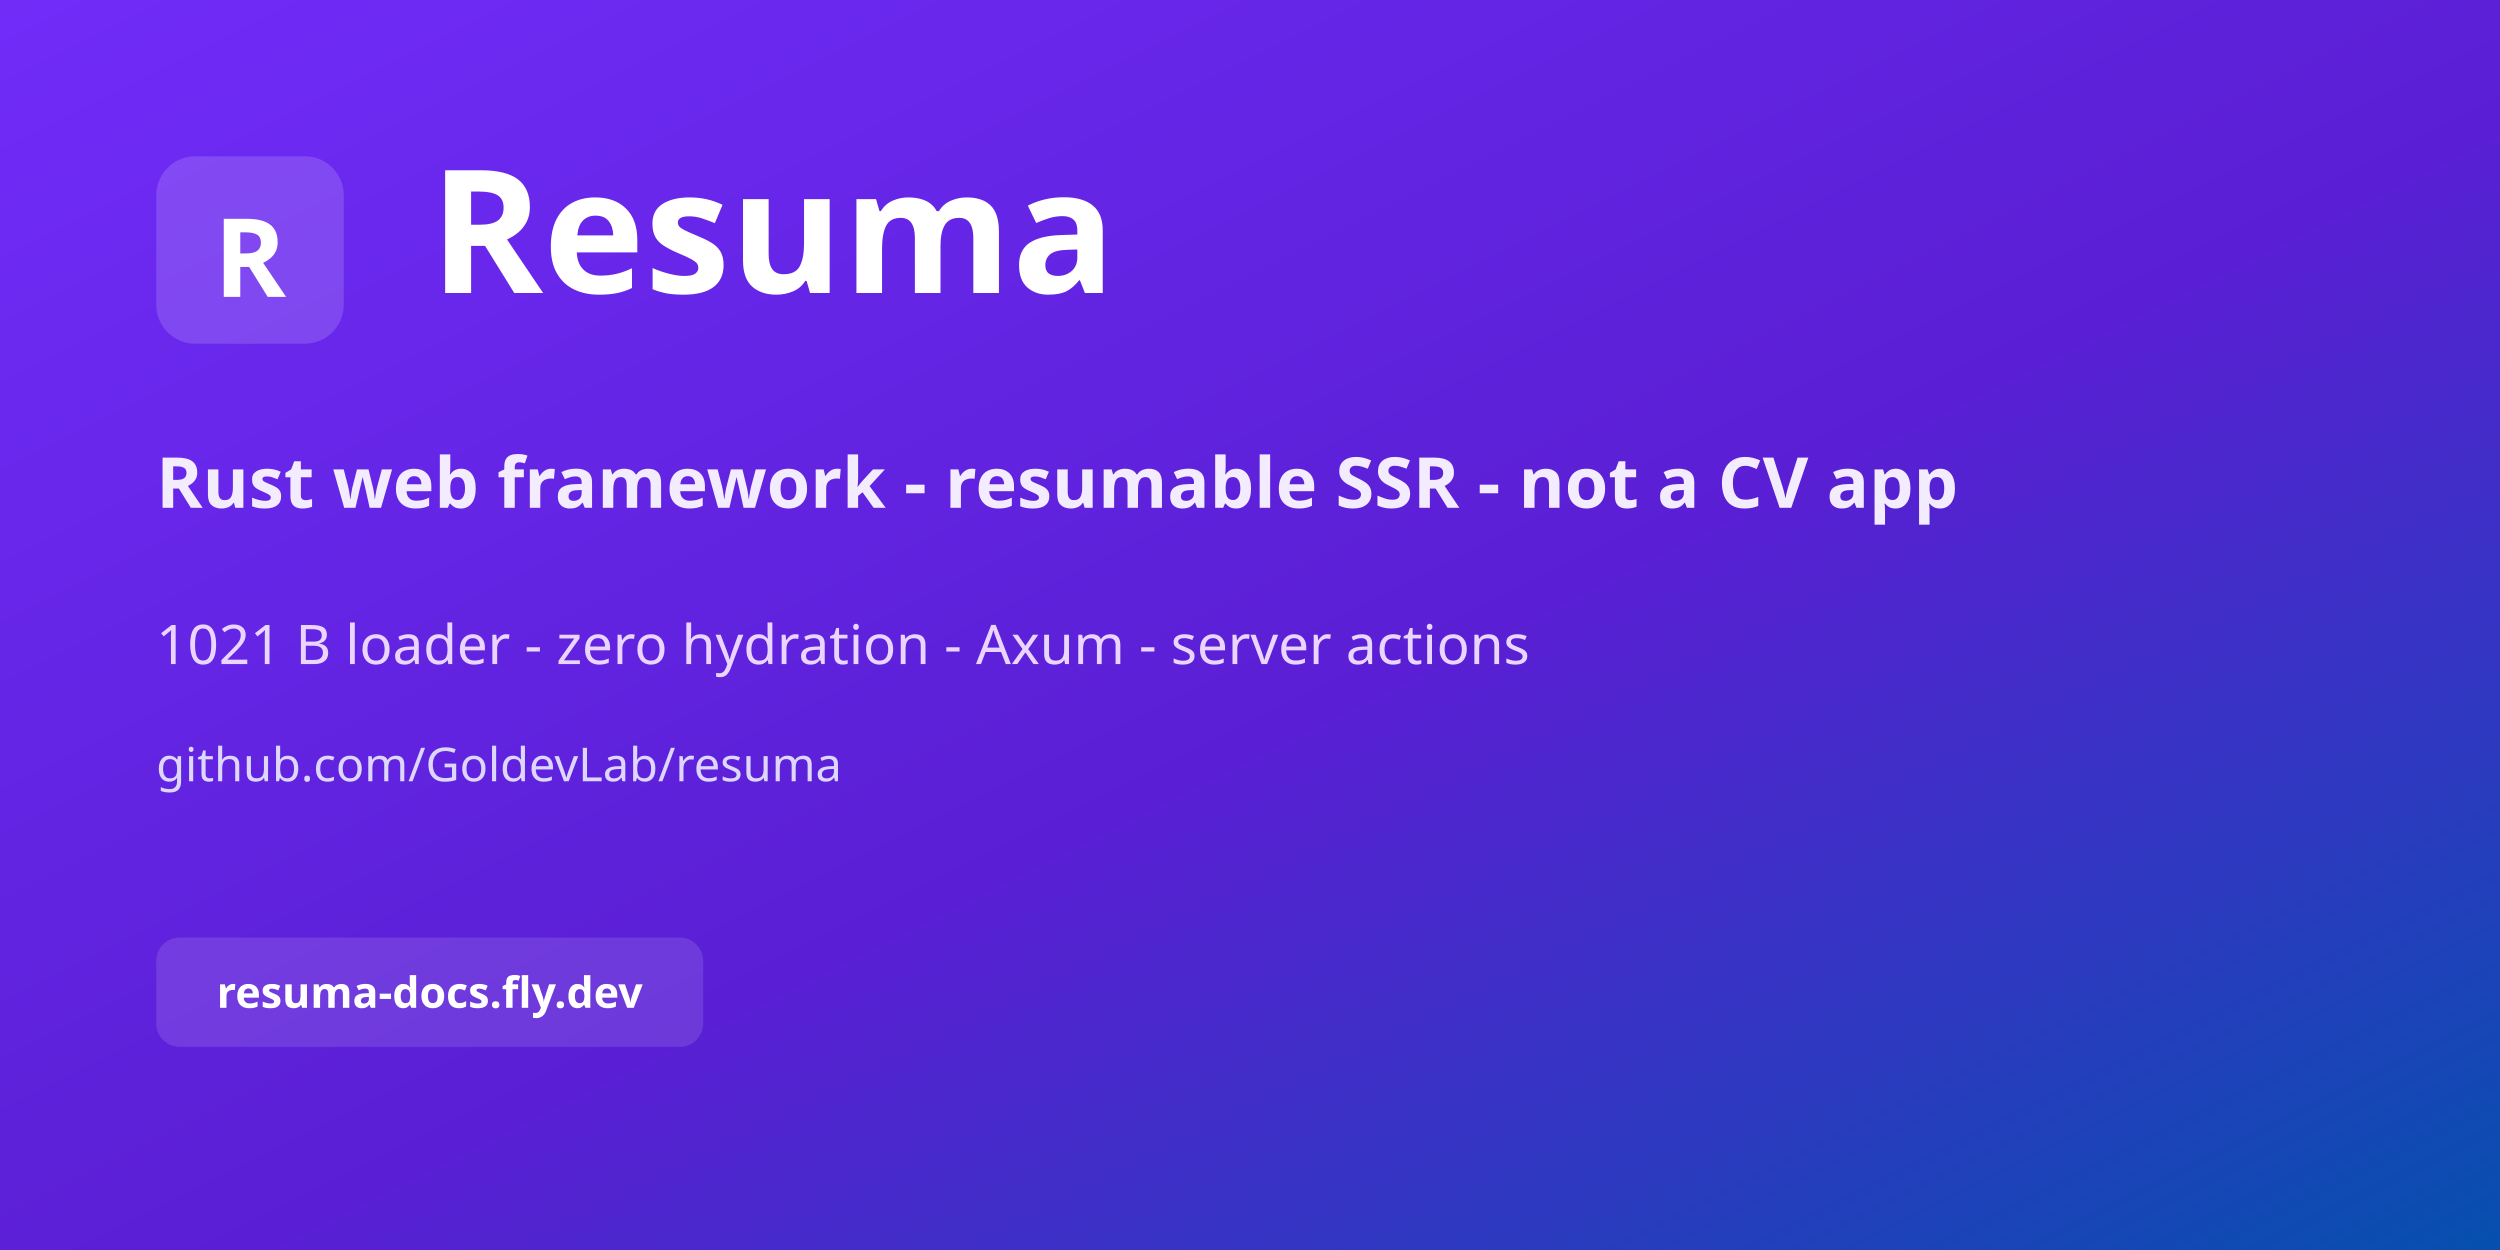
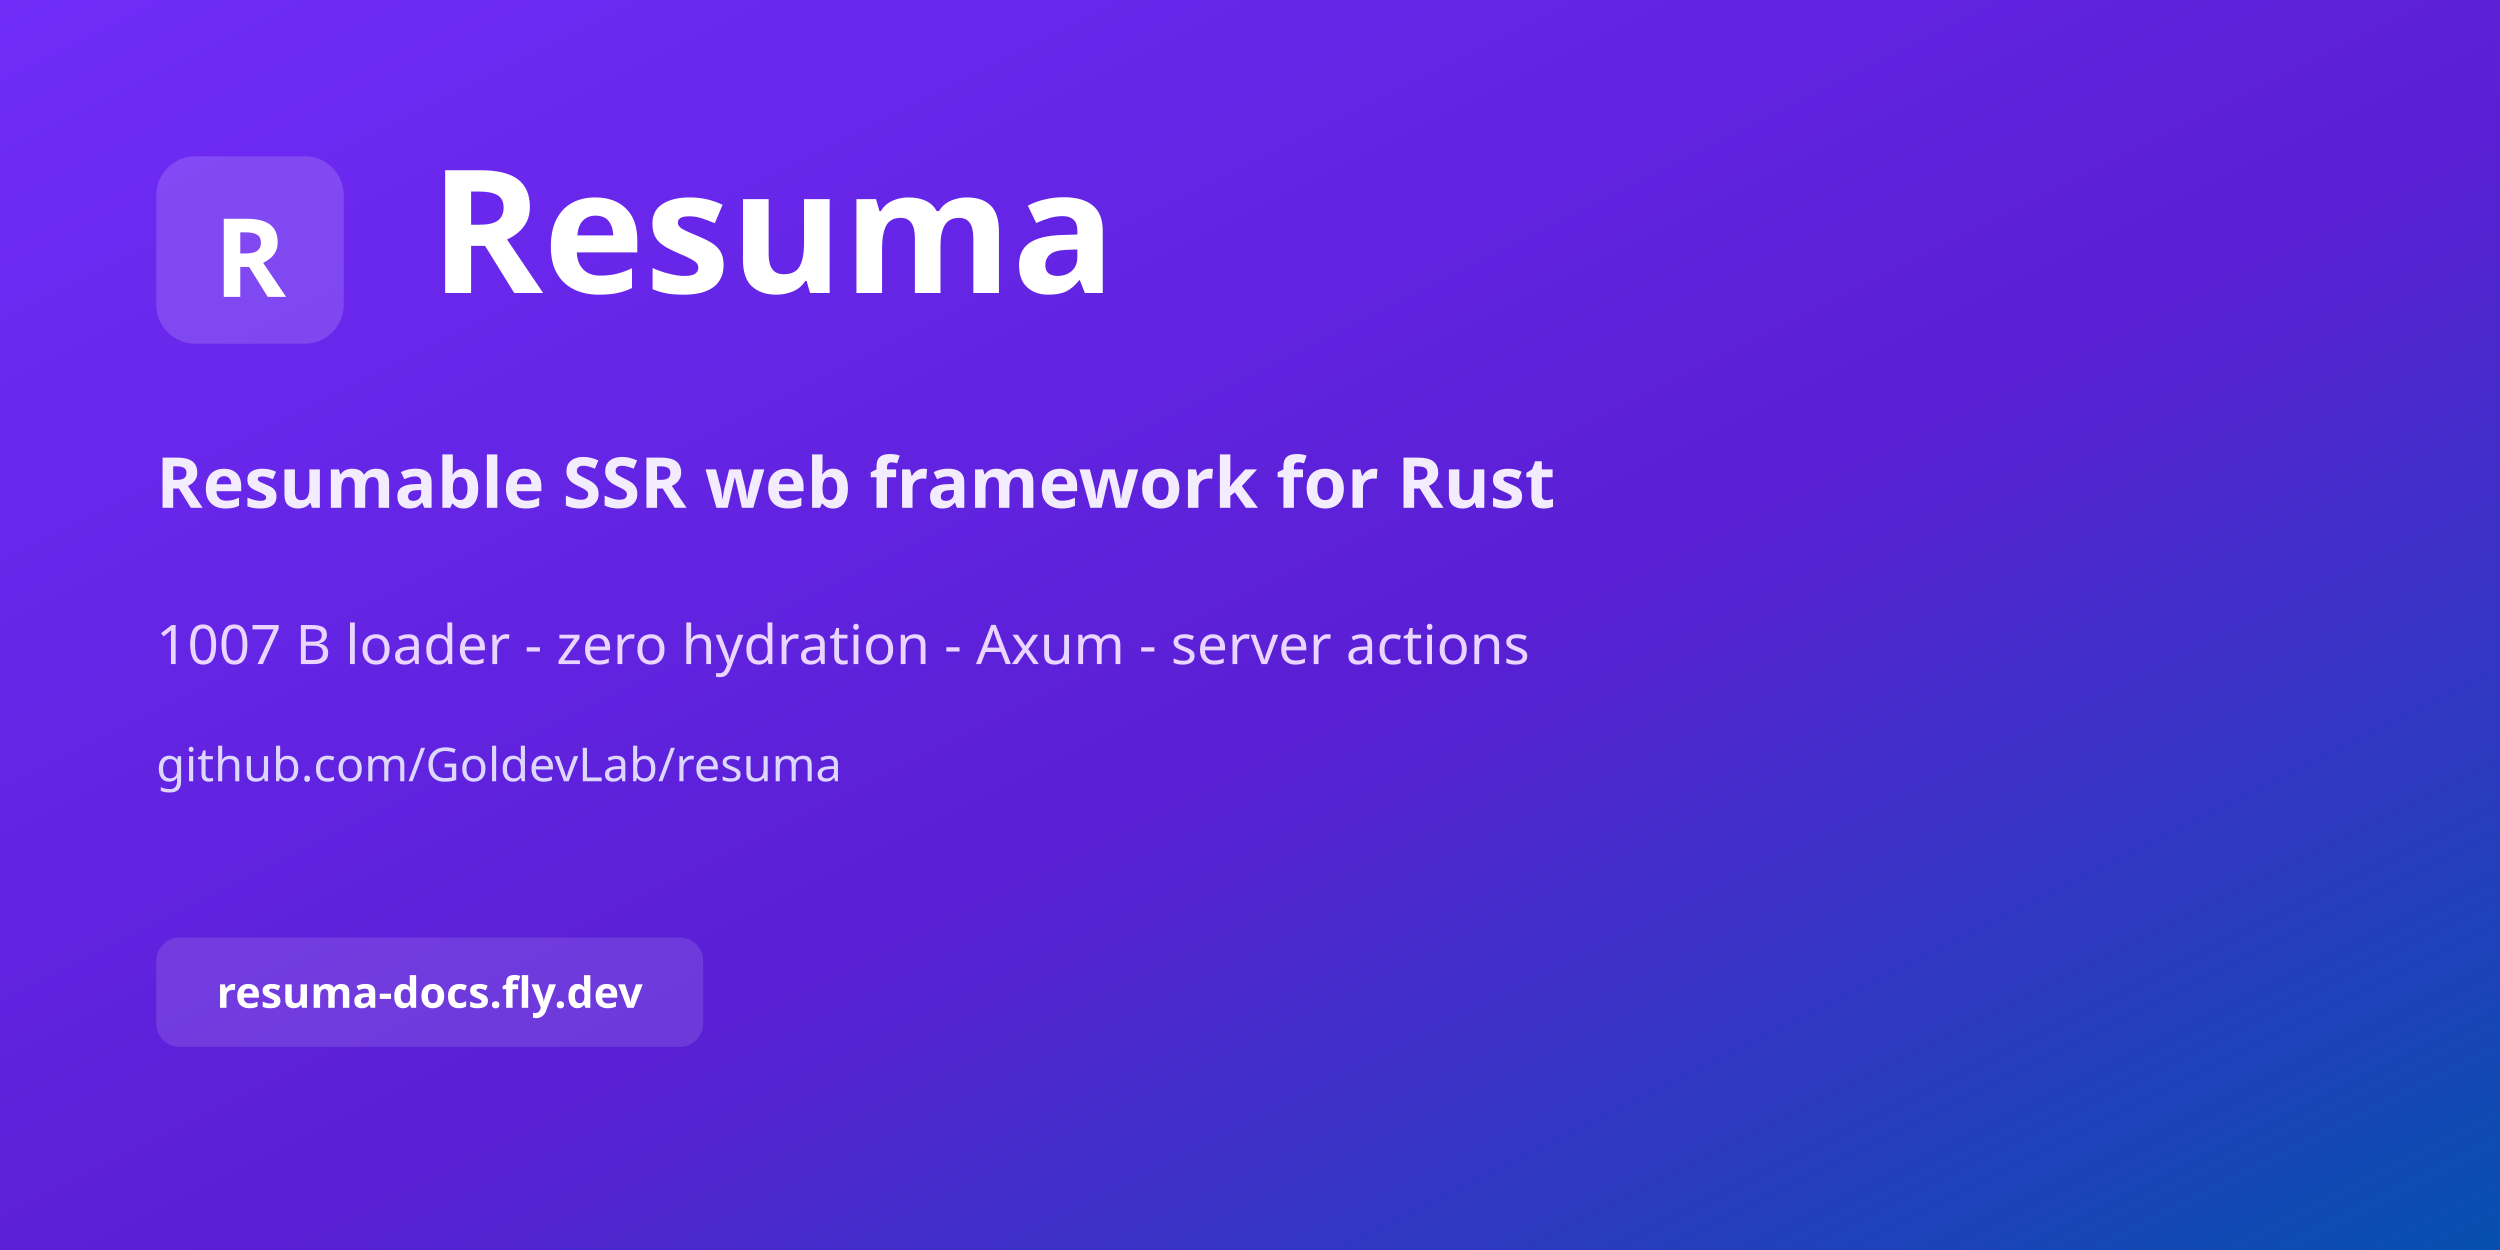
<svg xmlns="http://www.w3.org/2000/svg" width="1280" height="640" viewBox="0 0 1280 640" role="img" aria-label="Resuma Rust web framework resumable SSR">
  <defs>
    <linearGradient id="bg" x1="0%" y1="0%" x2="100%" y2="100%">
      <stop offset="0%" stop-color="#712cf9" />
      <stop offset="55%" stop-color="#5a1fd4" />
      <stop offset="100%" stop-color="#0550ae" />
    </linearGradient>
  </defs>
  <rect width="1280" height="640" fill="url(#bg)" />
  <rect x="80" y="80" width="96" height="96" rx="20" fill="rgba(255,255,255,0.15)" />
  <text x="128" y="152" text-anchor="middle" fill="#fff" font-family="Segoe UI, system-ui, sans-serif" font-size="56" font-weight="700">R</text>
  <text x="220" y="150" fill="#ffffff" font-family="Segoe UI, system-ui, sans-serif" font-size="88" font-weight="700">Resuma</text>
-   <text x="80" y="260" fill="#f3ecff" font-family="Segoe UI, system-ui, sans-serif" font-size="36" font-weight="600">Rust web framework - resumable SSR - not a CV app</text>
-   <text x="80" y="340" fill="#e9d5ff" font-family="Segoe UI, system-ui, sans-serif" font-size="28">1021 B loader - zero hydration - Axum - server actions</text>
+   <text x="80" y="260" fill="#f3ecff" font-family="Segoe UI, system-ui, sans-serif" font-size="36" font-weight="600">Resumable SSR web framework for Rust</text>
+   <text x="80" y="340" fill="#e9d5ff" font-family="Segoe UI, system-ui, sans-serif" font-size="28">1007 B loader - zero hydration - Axum - server actions</text>
  <text x="80" y="400" fill="#ddd6fe" font-family="Segoe UI, system-ui, sans-serif" font-size="24">github.com/GoldevLab/resuma</text>
  <rect x="80" y="480" width="280" height="56" rx="12" fill="rgba(255,255,255,0.12)" />
  <text x="220" y="516" text-anchor="middle" fill="#fff" font-family="Segoe UI, system-ui, sans-serif" font-size="22" font-weight="600">resuma-docs.fly.dev</text>
</svg>
